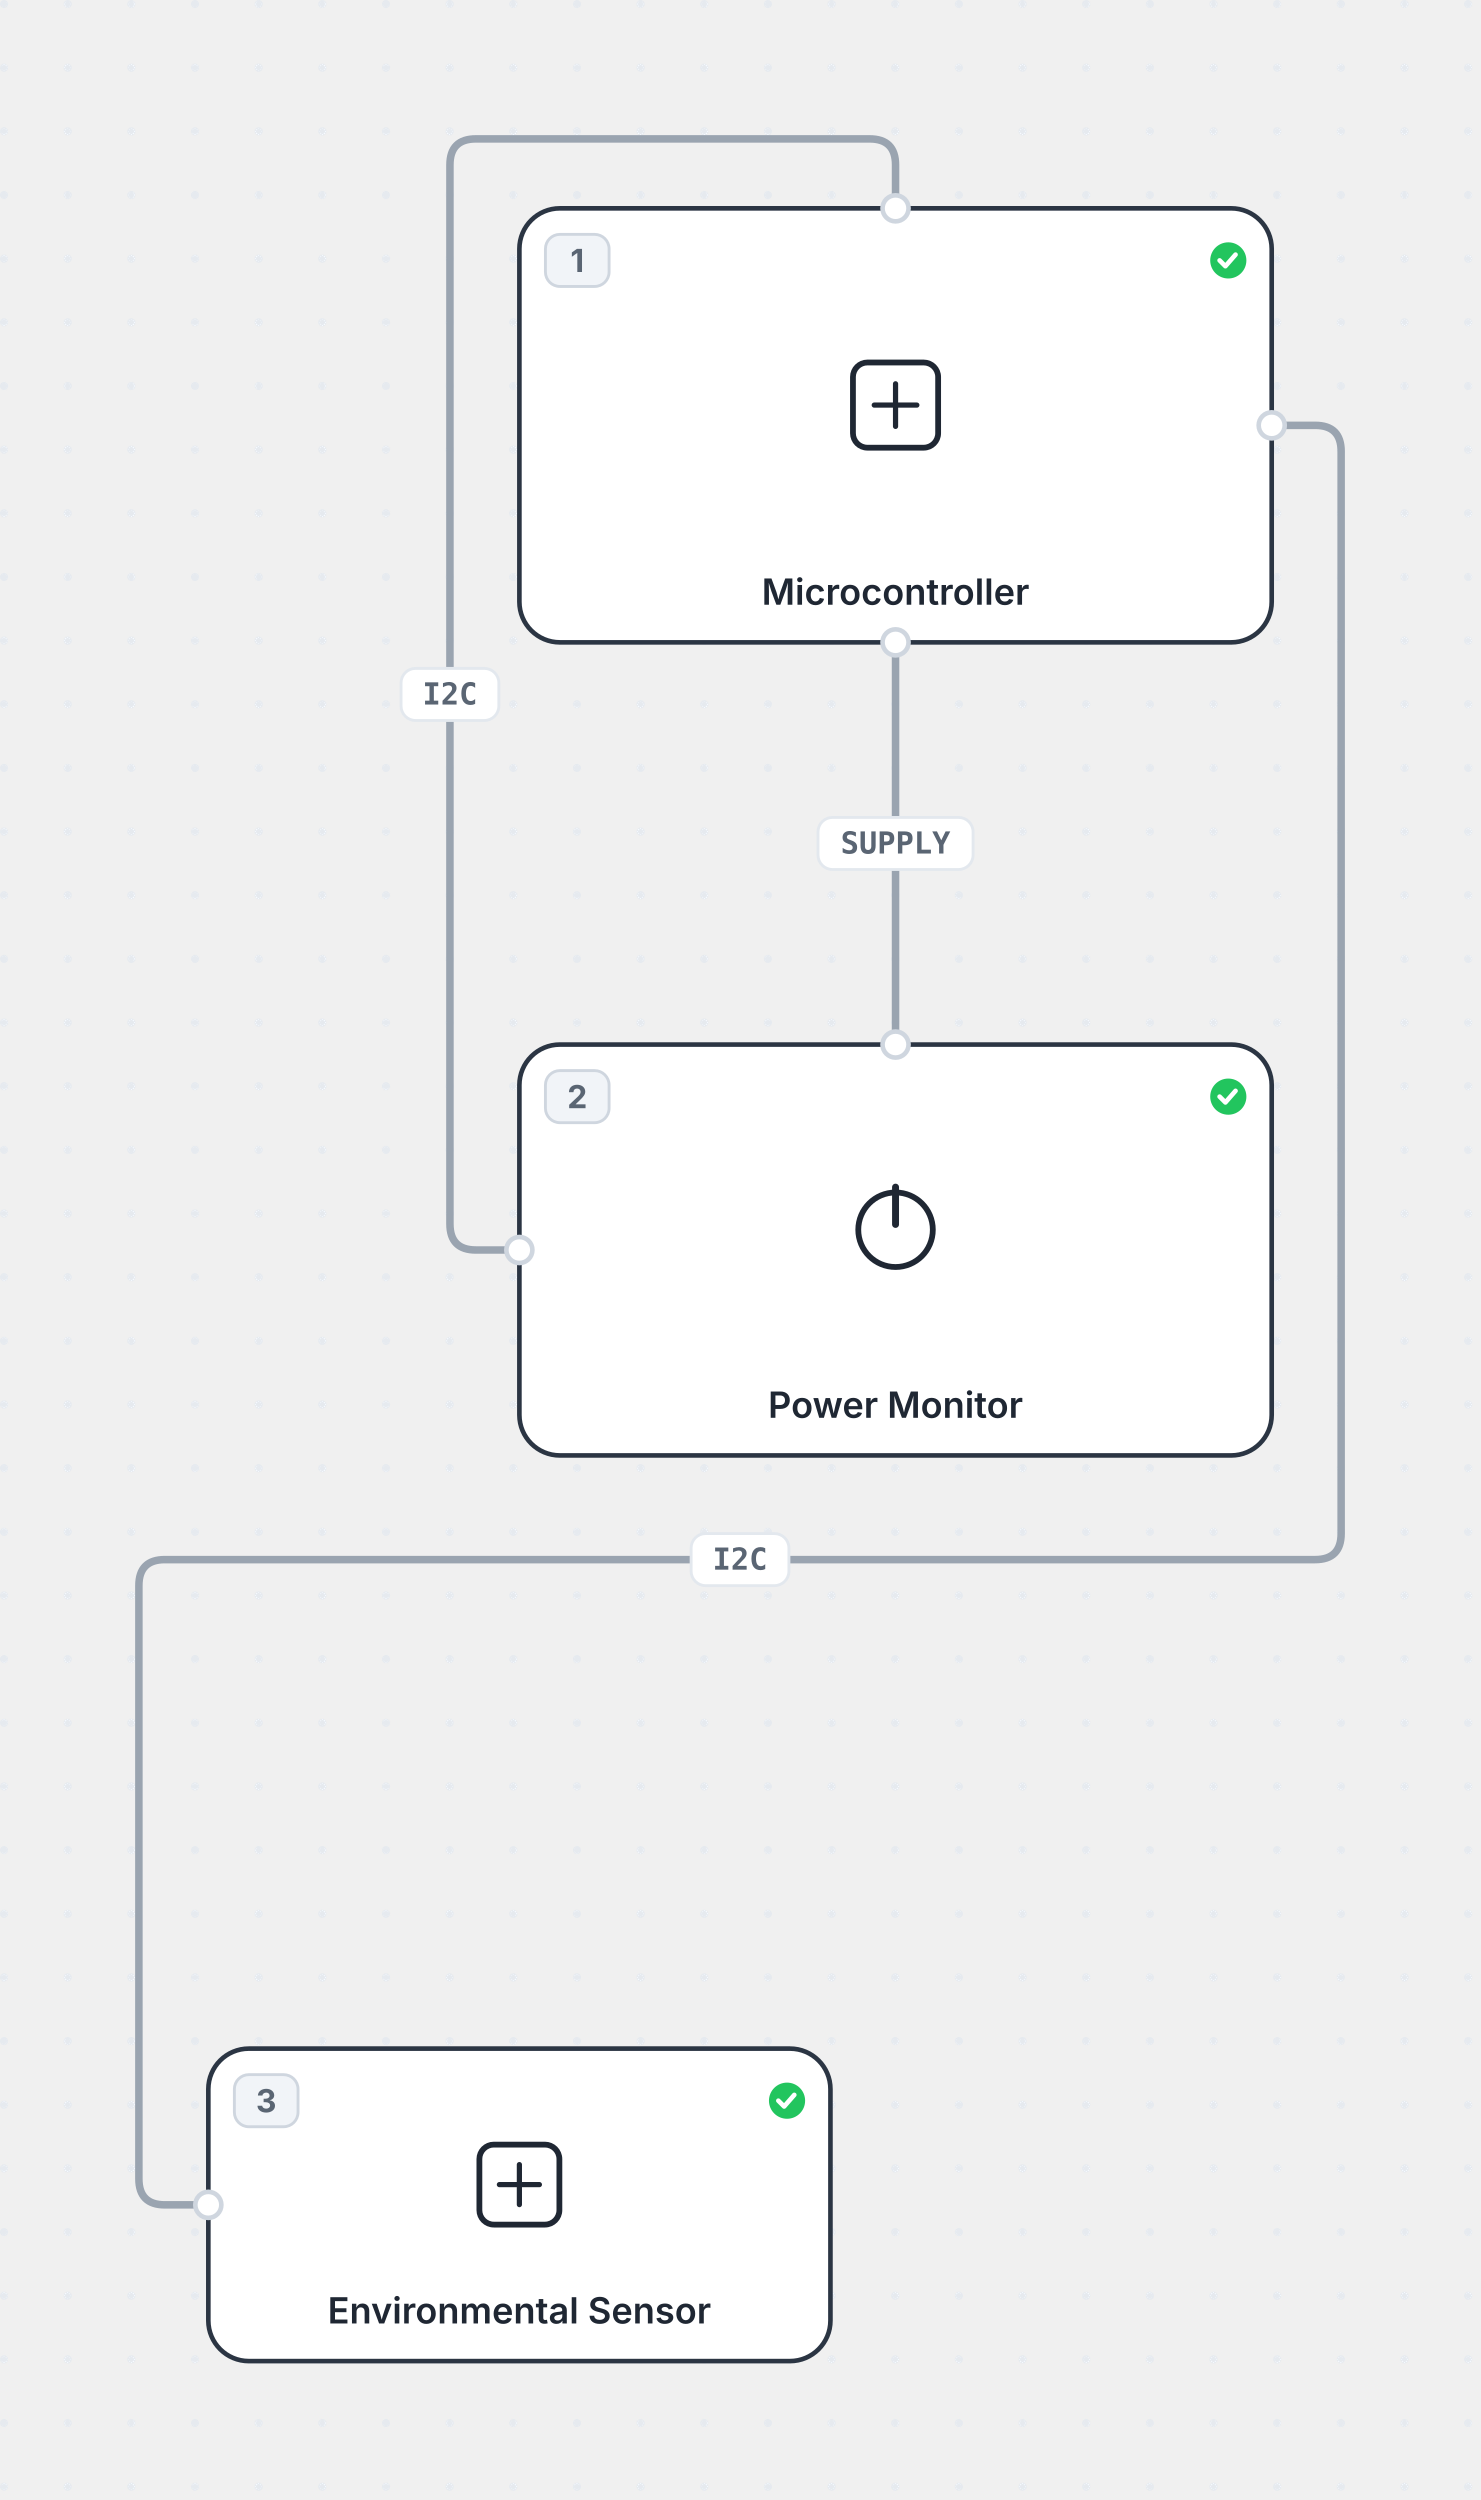
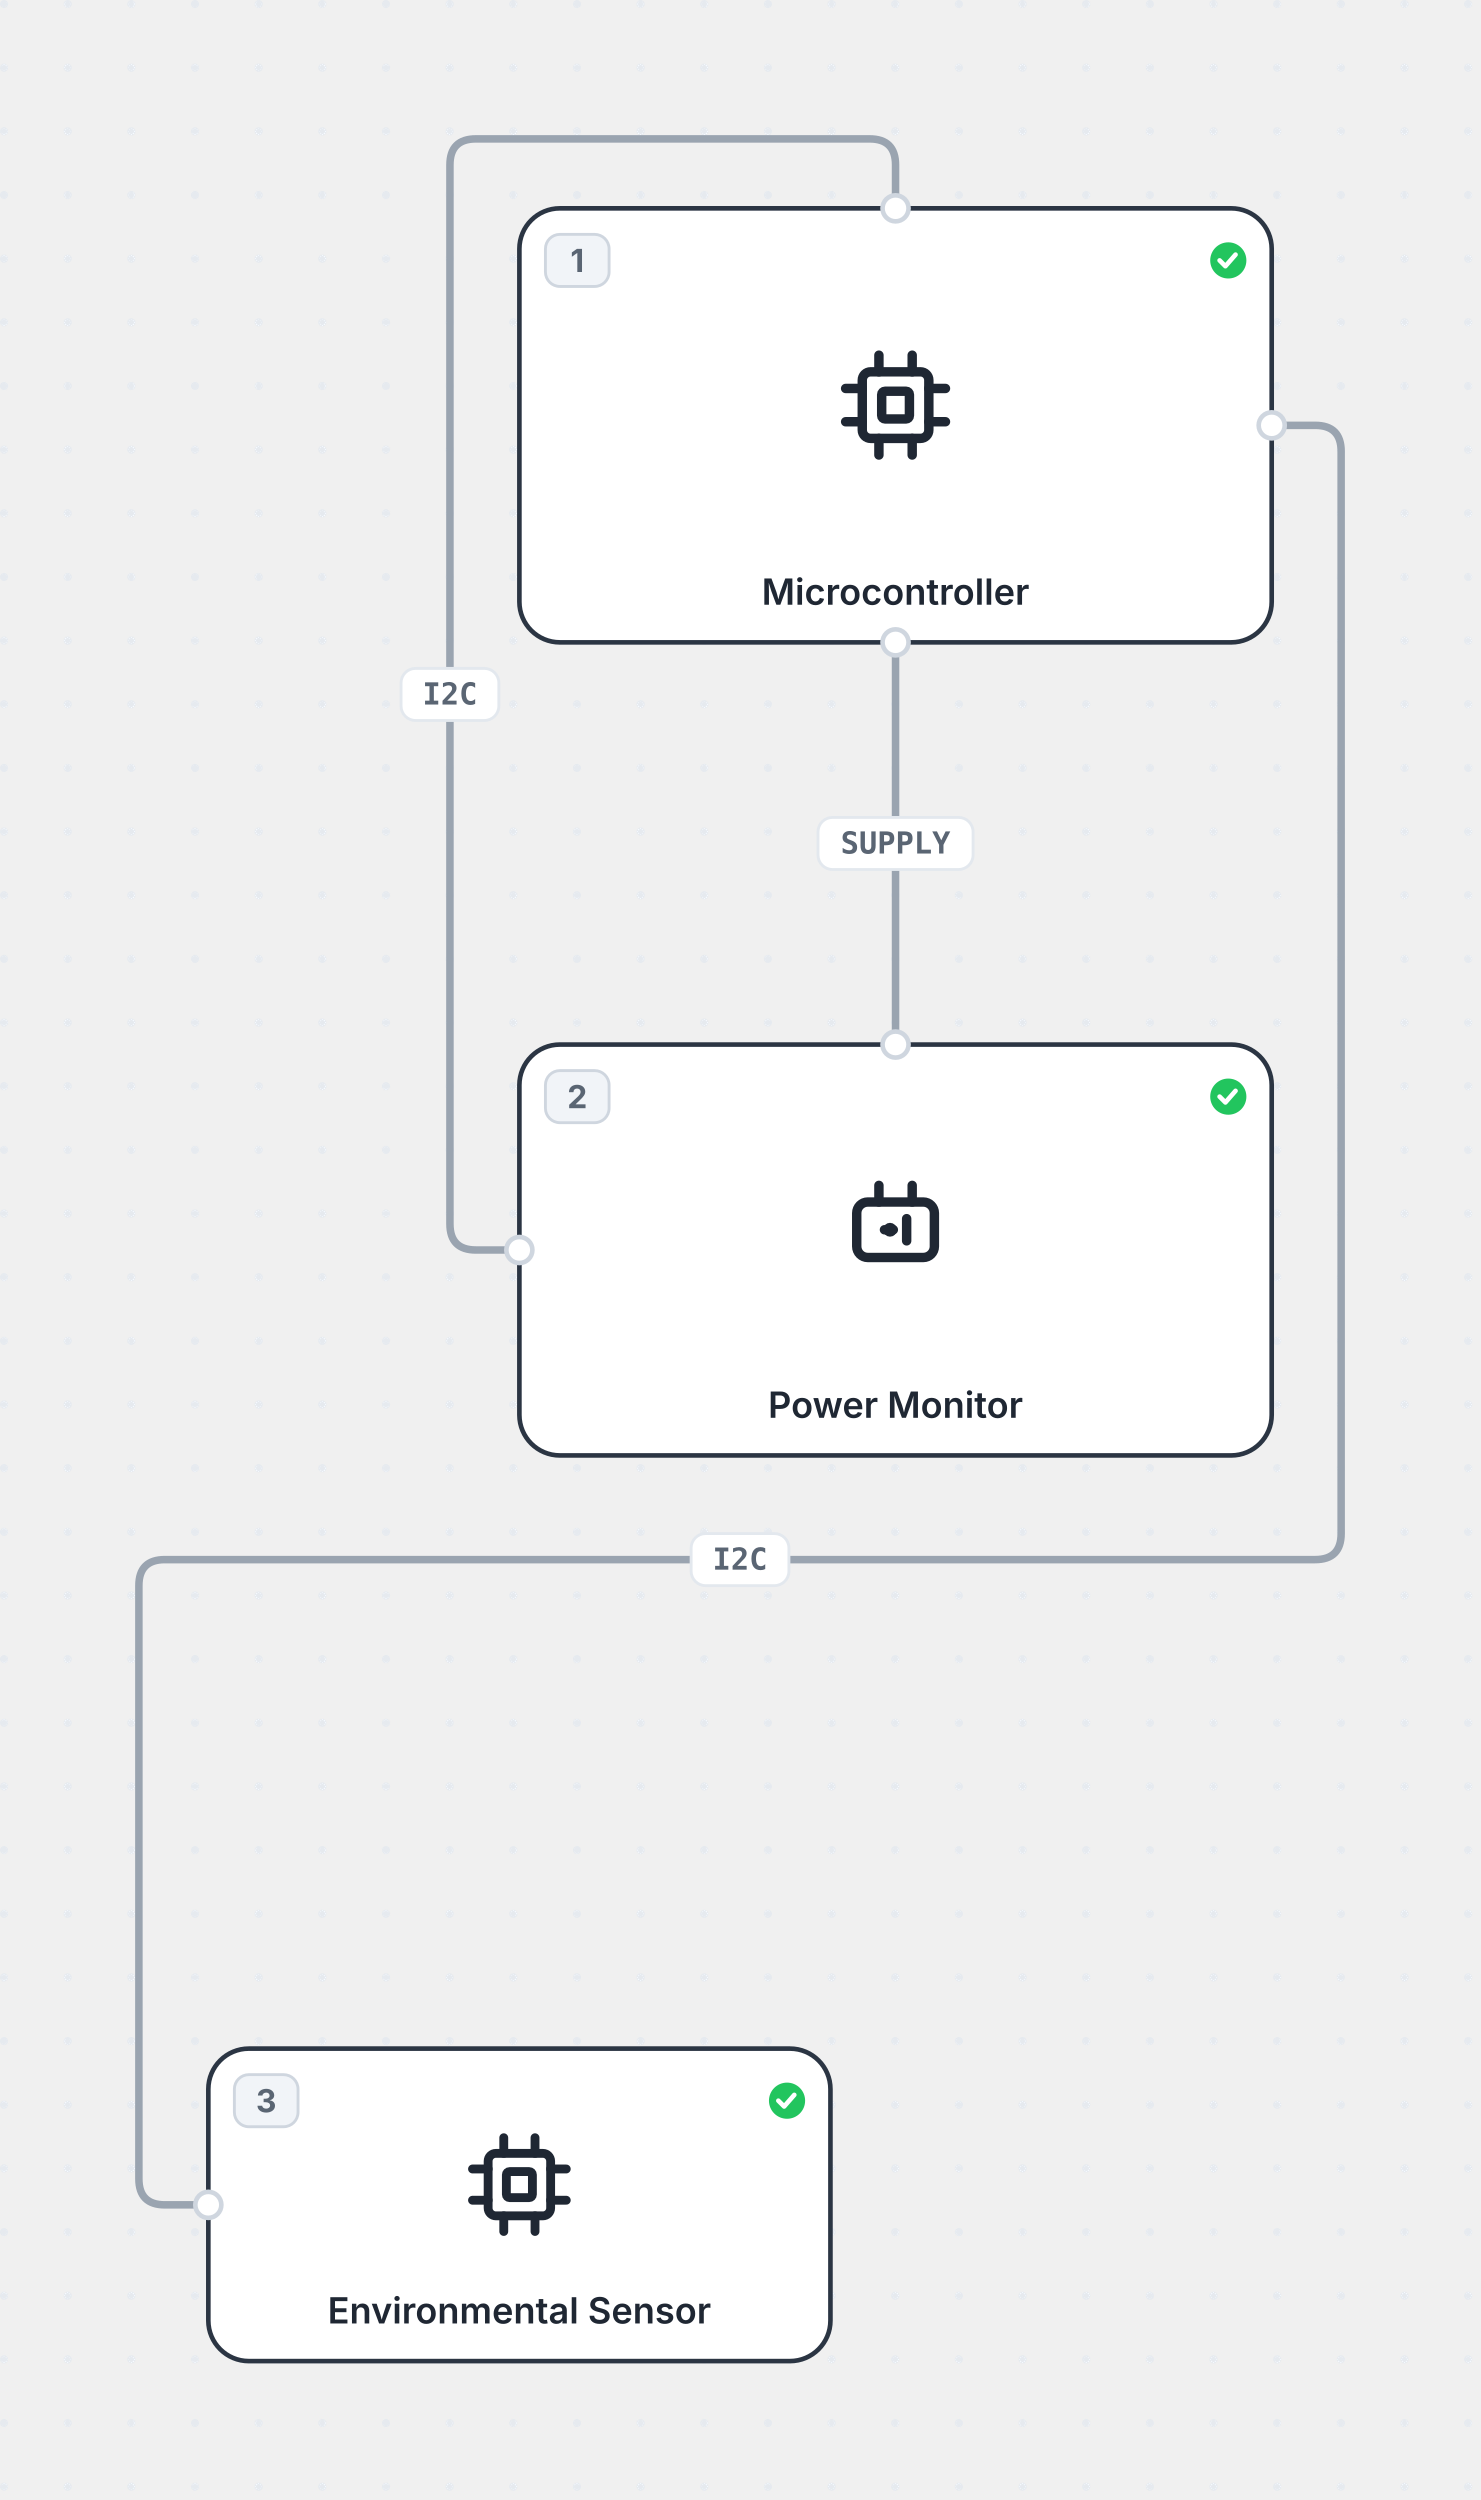
<svg xmlns="http://www.w3.org/2000/svg" width="511.5" height="864" viewBox="0 0 511.5 864">
  <defs>
    <pattern id="dots" width="22" height="22" patternUnits="userSpaceOnUse">
      <circle cx="1.4" cy="1.4" r="1.4" fill="#e6eaef" />
    </pattern>
  </defs>
  <rect class="grid-bg" x="0" y="0" width="511.5" height="864" fill="url(#dots)" />
  <g transform="translate(-120.5,-83)">
    <g data-system-connection-id="i2c_monitor">
      <path class="wire" d="M 430 155 L 430 140 Q 430 131 421 131 L 285 131 Q 276 131 276 140 L 276 506 Q 276 515 285 515 L 300 515" fill="none" stroke="#9aa4b0" stroke-width="2.6" stroke-linejoin="round" stroke-linecap="round" />
      <rect class="wlabel-bg" x="259.1" y="314" width="33.8" height="18" rx="5" fill="#fff" stroke="#e3e8ee" stroke-width="1" />
      <text class="wlabel-t" x="276" y="323.5" font-family="JetBrains Mono, monospace" font-size="10.5" font-weight="600" fill="#5a6573" text-anchor="middle" dominant-baseline="middle">I2C</text>
    </g>
    <g data-system-connection-id="i2c_sensor">
      <path class="wire" d="M 560 230 L 575 230 Q 584 230 584 239 L 584 613 Q 584 622 575 622 L 177.5 622 Q 168.5 622 168.5 631 L 168.5 836 Q 168.5 845 177.5 845 L 192.5 845" fill="none" stroke="#9aa4b0" stroke-width="2.6" stroke-linejoin="round" stroke-linecap="round" />
      <rect class="wlabel-bg" x="359.35" y="613" width="33.8" height="18" rx="5" fill="#fff" stroke="#e3e8ee" stroke-width="1" />
      <text class="wlabel-t" x="376.25" y="622.5" font-family="JetBrains Mono, monospace" font-size="10.5" font-weight="600" fill="#5a6573" text-anchor="middle" dominant-baseline="middle">I2C</text>
    </g>
    <g data-system-connection-id="supply_monitor">
      <path class="wire" d="M 430 305 L 430 444" fill="none" stroke="#9aa4b0" stroke-width="2.6" stroke-linejoin="round" stroke-linecap="round" />
      <rect class="wlabel-bg" x="403.2" y="365.5" width="53.6" height="18" rx="5" fill="#fff" stroke="#e3e8ee" stroke-width="1" />
      <text class="wlabel-t" x="430" y="375" font-family="JetBrains Mono, monospace" font-size="10.5" font-weight="600" fill="#5a6573" text-anchor="middle" dominant-baseline="middle">SUPPLY</text>
    </g>
    <g class="block" data-system-block-id="microcontroller" transform="translate(300,155)">
      <rect class="block-rect" width="260" height="150" rx="14" fill="#fff" stroke="#2b3543" stroke-width="1.6" />
      <rect class="numbadge" x="9" y="9" width="22" height="18" rx="5" fill="#f1f4f8" stroke="#cfd6df" stroke-width="1" />
      <text class="numbadge-t" x="20" y="22" font-family="Inter, sans-serif" font-size="11" font-weight="700" fill="#5a6573" text-anchor="middle">1</text>
      <circle class="status-dot" cx="245" cy="18" r="7" fill="#22c55e" stroke="#fff" stroke-width="1.5" />
      <path d="M 242 18 l 2 2 l 3.5 -4" stroke="#fff" stroke-width="1.6" fill="none" stroke-linecap="round" stroke-linejoin="round" />
-       <rect x="115.28" y="53.28" width="29.44" height="29.44" rx="5" fill="none" stroke="#1f2733" stroke-width="2" />
-       <path d="M 122.64 68 h 14.72 M 130 60.64 v 14.72" stroke="#1f2733" stroke-width="1.8" stroke-linecap="round" />
+       <g transform="translate(107,45) scale(1.917)" fill="none" stroke="#1f2733" stroke-width="1.7" stroke-linecap="round" stroke-linejoin="round">
+         <rect x="6" y="6" width="12" height="12" rx="1.5" />
+         <rect x="9.5" y="9.5" width="5" height="5" rx=".6" />
+         <path d="M9 6V3M15 6V3M9 21v-3M15 21v-3M6 9H3M6 15H3M21 9h-3M21 15h-3" />
+       </g>
      <text class="block-label" x="130" y="137" font-family="Inter, sans-serif" font-size="12.5" font-weight="600" fill="#1f2733" text-anchor="middle">Microcontroller</text>
      <circle class="port" data-system-port-id="mcu_i2c_top" cx="130" cy="0" r="4.5" fill="#fff" stroke="#cfd6df" stroke-width="1.6" />
      <circle class="port" data-system-port-id="mcu_i2c_right" cx="260" cy="75" r="4.5" fill="#fff" stroke="#cfd6df" stroke-width="1.6" />
      <circle class="port" data-system-port-id="mcu_supply" cx="130" cy="150" r="4.5" fill="#fff" stroke="#cfd6df" stroke-width="1.6" />
    </g>
    <g class="block" data-system-block-id="power_monitor" transform="translate(300,444)">
      <rect class="block-rect" width="260" height="142" rx="14" fill="#fff" stroke="#2b3543" stroke-width="1.6" />
      <rect class="numbadge" x="9" y="9" width="22" height="18" rx="5" fill="#f1f4f8" stroke="#cfd6df" stroke-width="1" />
      <text class="numbadge-t" x="20" y="22" font-family="Inter, sans-serif" font-size="11" font-weight="700" fill="#5a6573" text-anchor="middle">2</text>
      <circle class="status-dot" cx="245" cy="18" r="7" fill="#22c55e" stroke="#fff" stroke-width="1.5" />
      <path d="M 242 18 l 2 2 l 3.5 -4" stroke="#fff" stroke-width="1.6" fill="none" stroke-linecap="round" stroke-linejoin="round" />
-       <circle cx="130" cy="64" r="12.88" fill="none" stroke="#1f2733" stroke-width="2" />
-       <path d="M 130 49.28 v 12.88" stroke="#1f2733" stroke-width="2.4" stroke-linecap="round" />
+       <g transform="translate(107,41) scale(1.917)" fill="none" stroke="#1f2733" stroke-width="1.7" stroke-linecap="round" stroke-linejoin="round">
+         <rect x="5" y="7" width="14" height="10" rx="2" />
+         <path d="M9 7V4M15 7V4M10 12l1.6 0M14 10v4" />
+         <circle cx="11" cy="12" r=".4" />
+       </g>
      <text class="block-label" x="130" y="129" font-family="Inter, sans-serif" font-size="12.5" font-weight="600" fill="#1f2733" text-anchor="middle">Power Monitor</text>
      <circle class="port" data-system-port-id="monitor_i2c" cx="0" cy="71" r="4.5" fill="#fff" stroke="#cfd6df" stroke-width="1.6" />
      <circle class="port" data-system-port-id="monitor_supply" cx="130" cy="0" r="4.5" fill="#fff" stroke="#cfd6df" stroke-width="1.6" />
    </g>
    <g class="block" data-system-block-id="environmental_sensor" transform="translate(192.5,791)">
      <rect class="block-rect" width="215" height="108" rx="14" fill="#fff" stroke="#2b3543" stroke-width="1.6" />
      <rect class="numbadge" x="9" y="9" width="22" height="18" rx="5" fill="#f1f4f8" stroke="#cfd6df" stroke-width="1" />
      <text class="numbadge-t" x="20" y="22" font-family="Inter, sans-serif" font-size="11" font-weight="700" fill="#5a6573" text-anchor="middle">3</text>
      <circle class="status-dot" cx="200" cy="18" r="7" fill="#22c55e" stroke="#fff" stroke-width="1.5" />
      <path d="M 197 18 l 2 2 l 3.5 -4" stroke="#fff" stroke-width="1.6" fill="none" stroke-linecap="round" stroke-linejoin="round" />
-       <rect x="93.676" y="33.176" width="27.648" height="27.648" rx="5" fill="none" stroke="#1f2733" stroke-width="2" />
-       <path d="M 100.588 47 h 13.824 M 107.5 40.088 v 13.824" stroke="#1f2733" stroke-width="1.8" stroke-linecap="round" />
+       <g transform="translate(85.9,25.4) scale(1.8)" fill="none" stroke="#1f2733" stroke-width="1.7" stroke-linecap="round" stroke-linejoin="round">
+         <rect x="6" y="6" width="12" height="12" rx="1.5" />
+         <rect x="9.5" y="9.5" width="5" height="5" rx=".6" />
+         <path d="M9 6V3M15 6V3M9 21v-3M15 21v-3M6 9H3M6 15H3M21 9h-3M21 15h-3" />
+       </g>
      <text class="block-label" x="107.5" y="95" font-family="Inter, sans-serif" font-size="12.5" font-weight="600" fill="#1f2733" text-anchor="middle">Environmental Sensor</text>
      <circle class="port" data-system-port-id="sensor_i2c" cx="0" cy="54" r="4.5" fill="#fff" stroke="#cfd6df" stroke-width="1.6" />
    </g>
  </g>
</svg>
